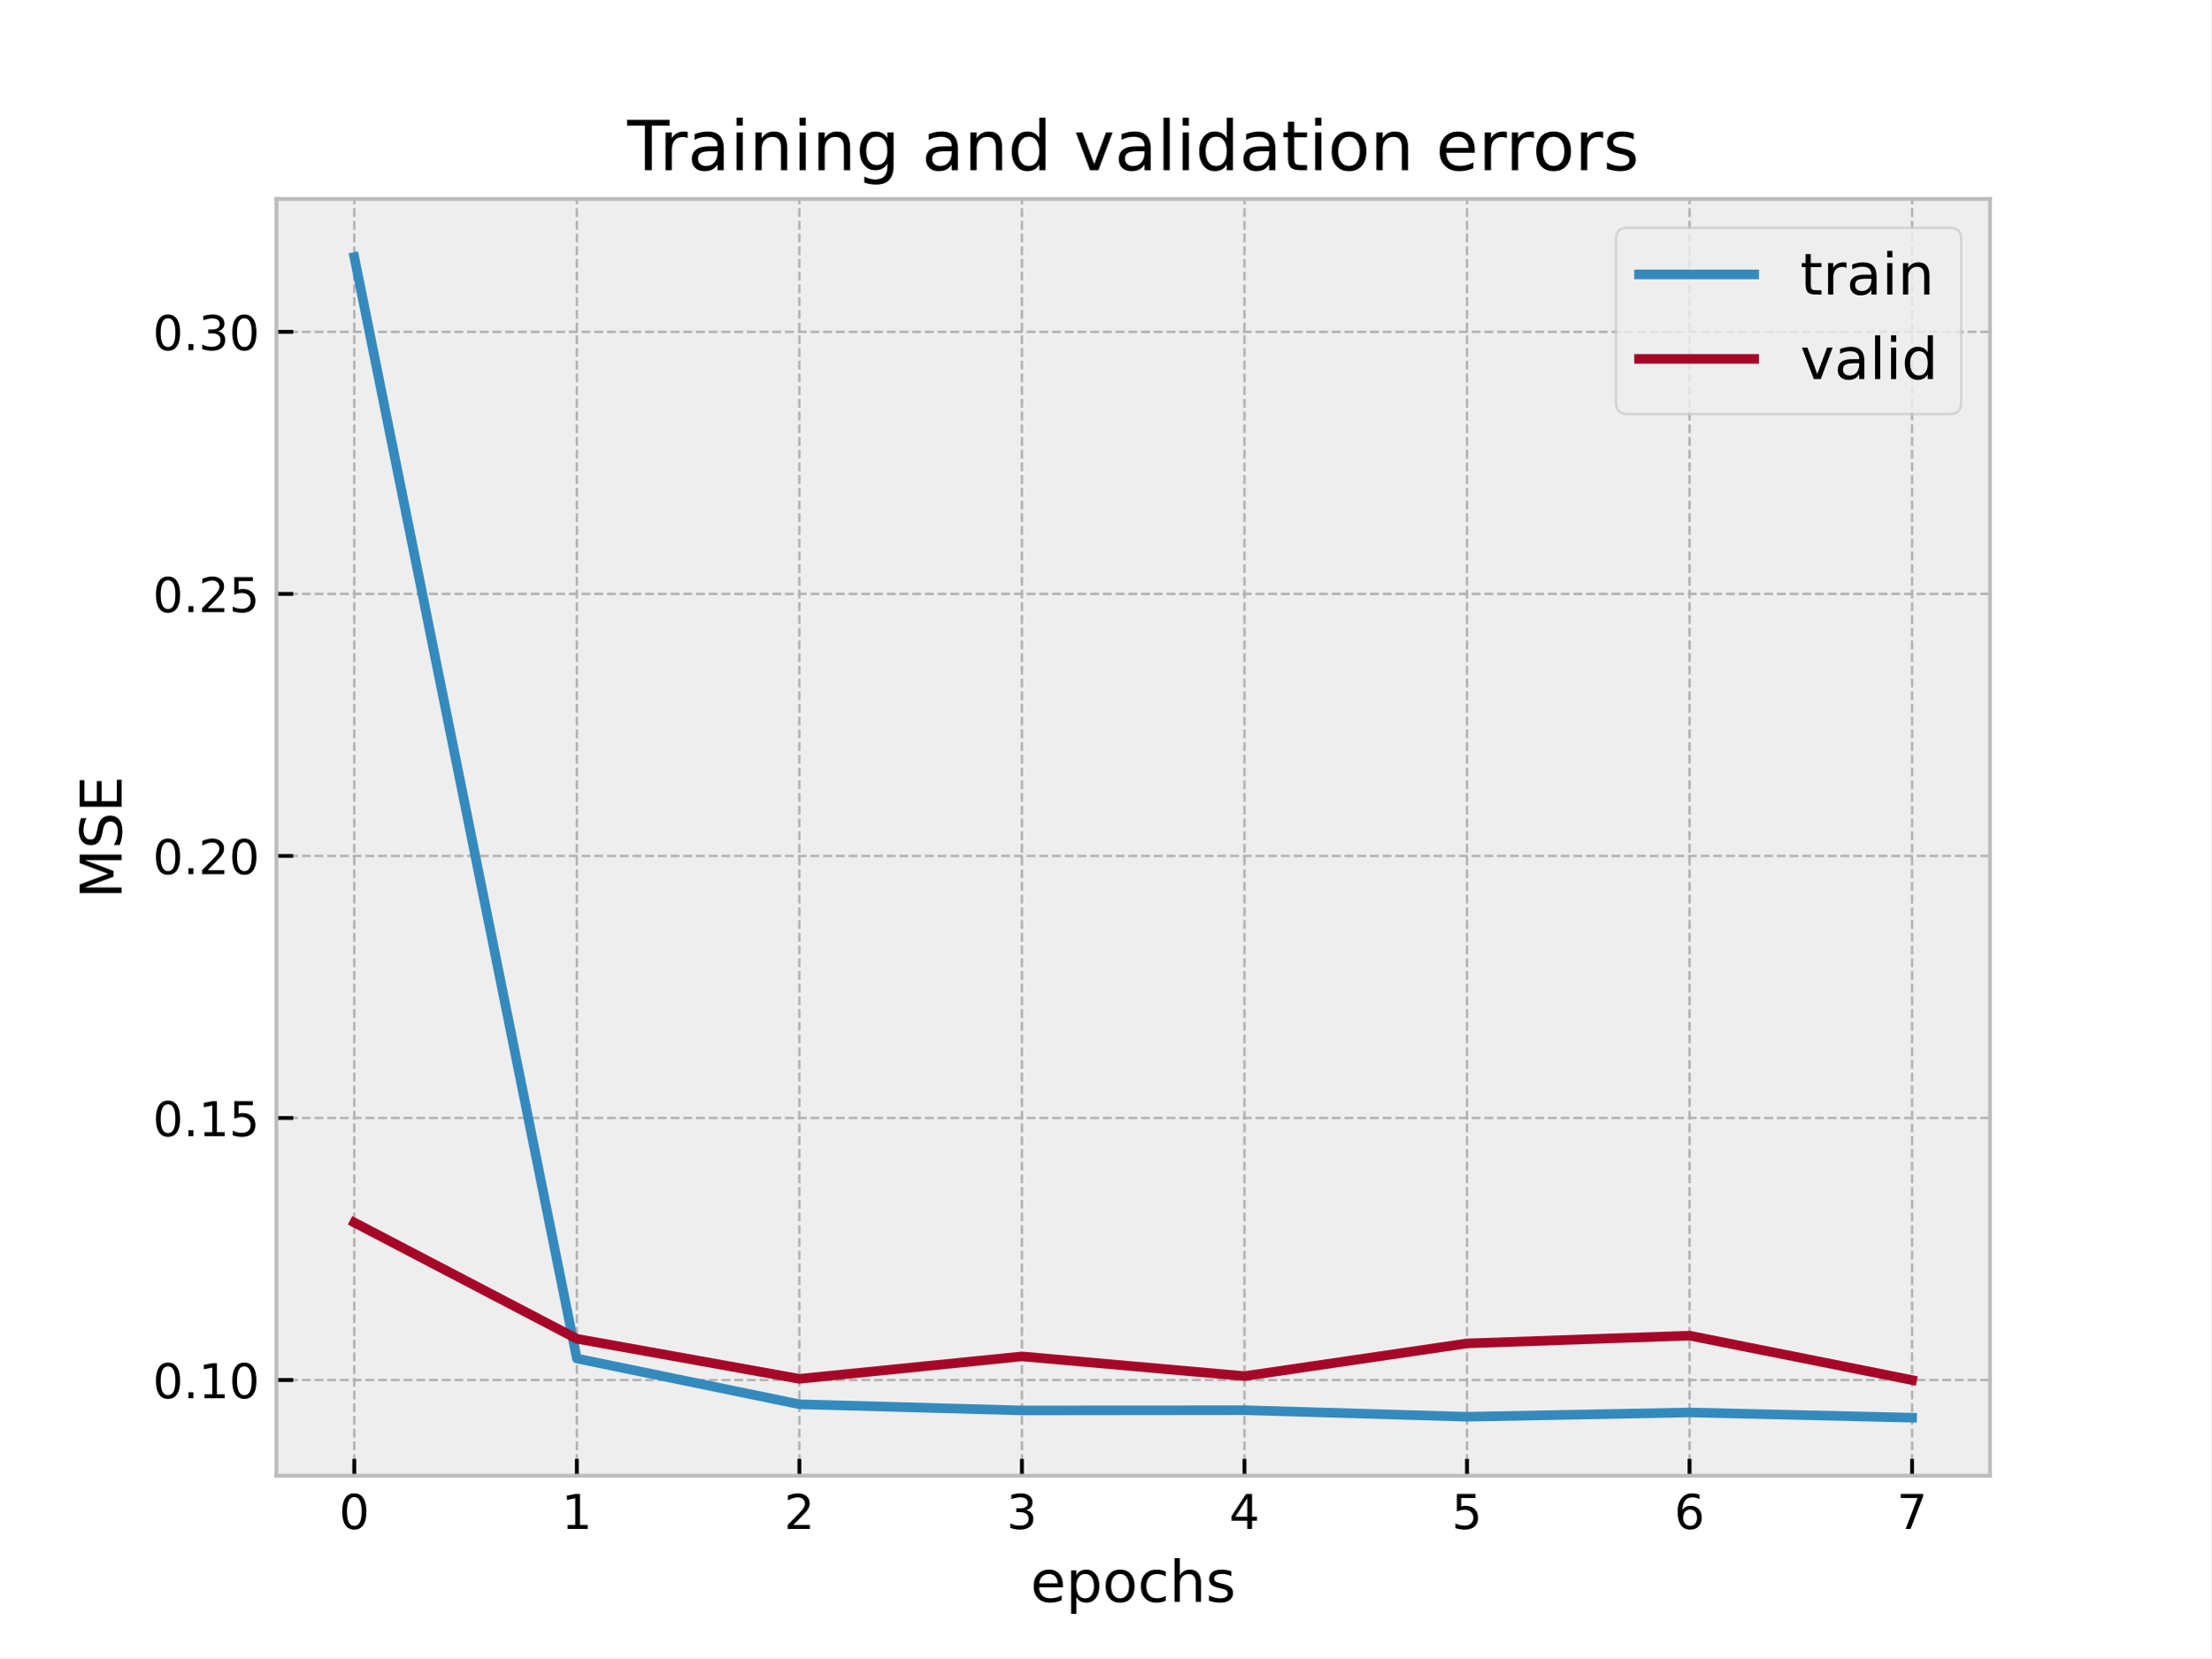
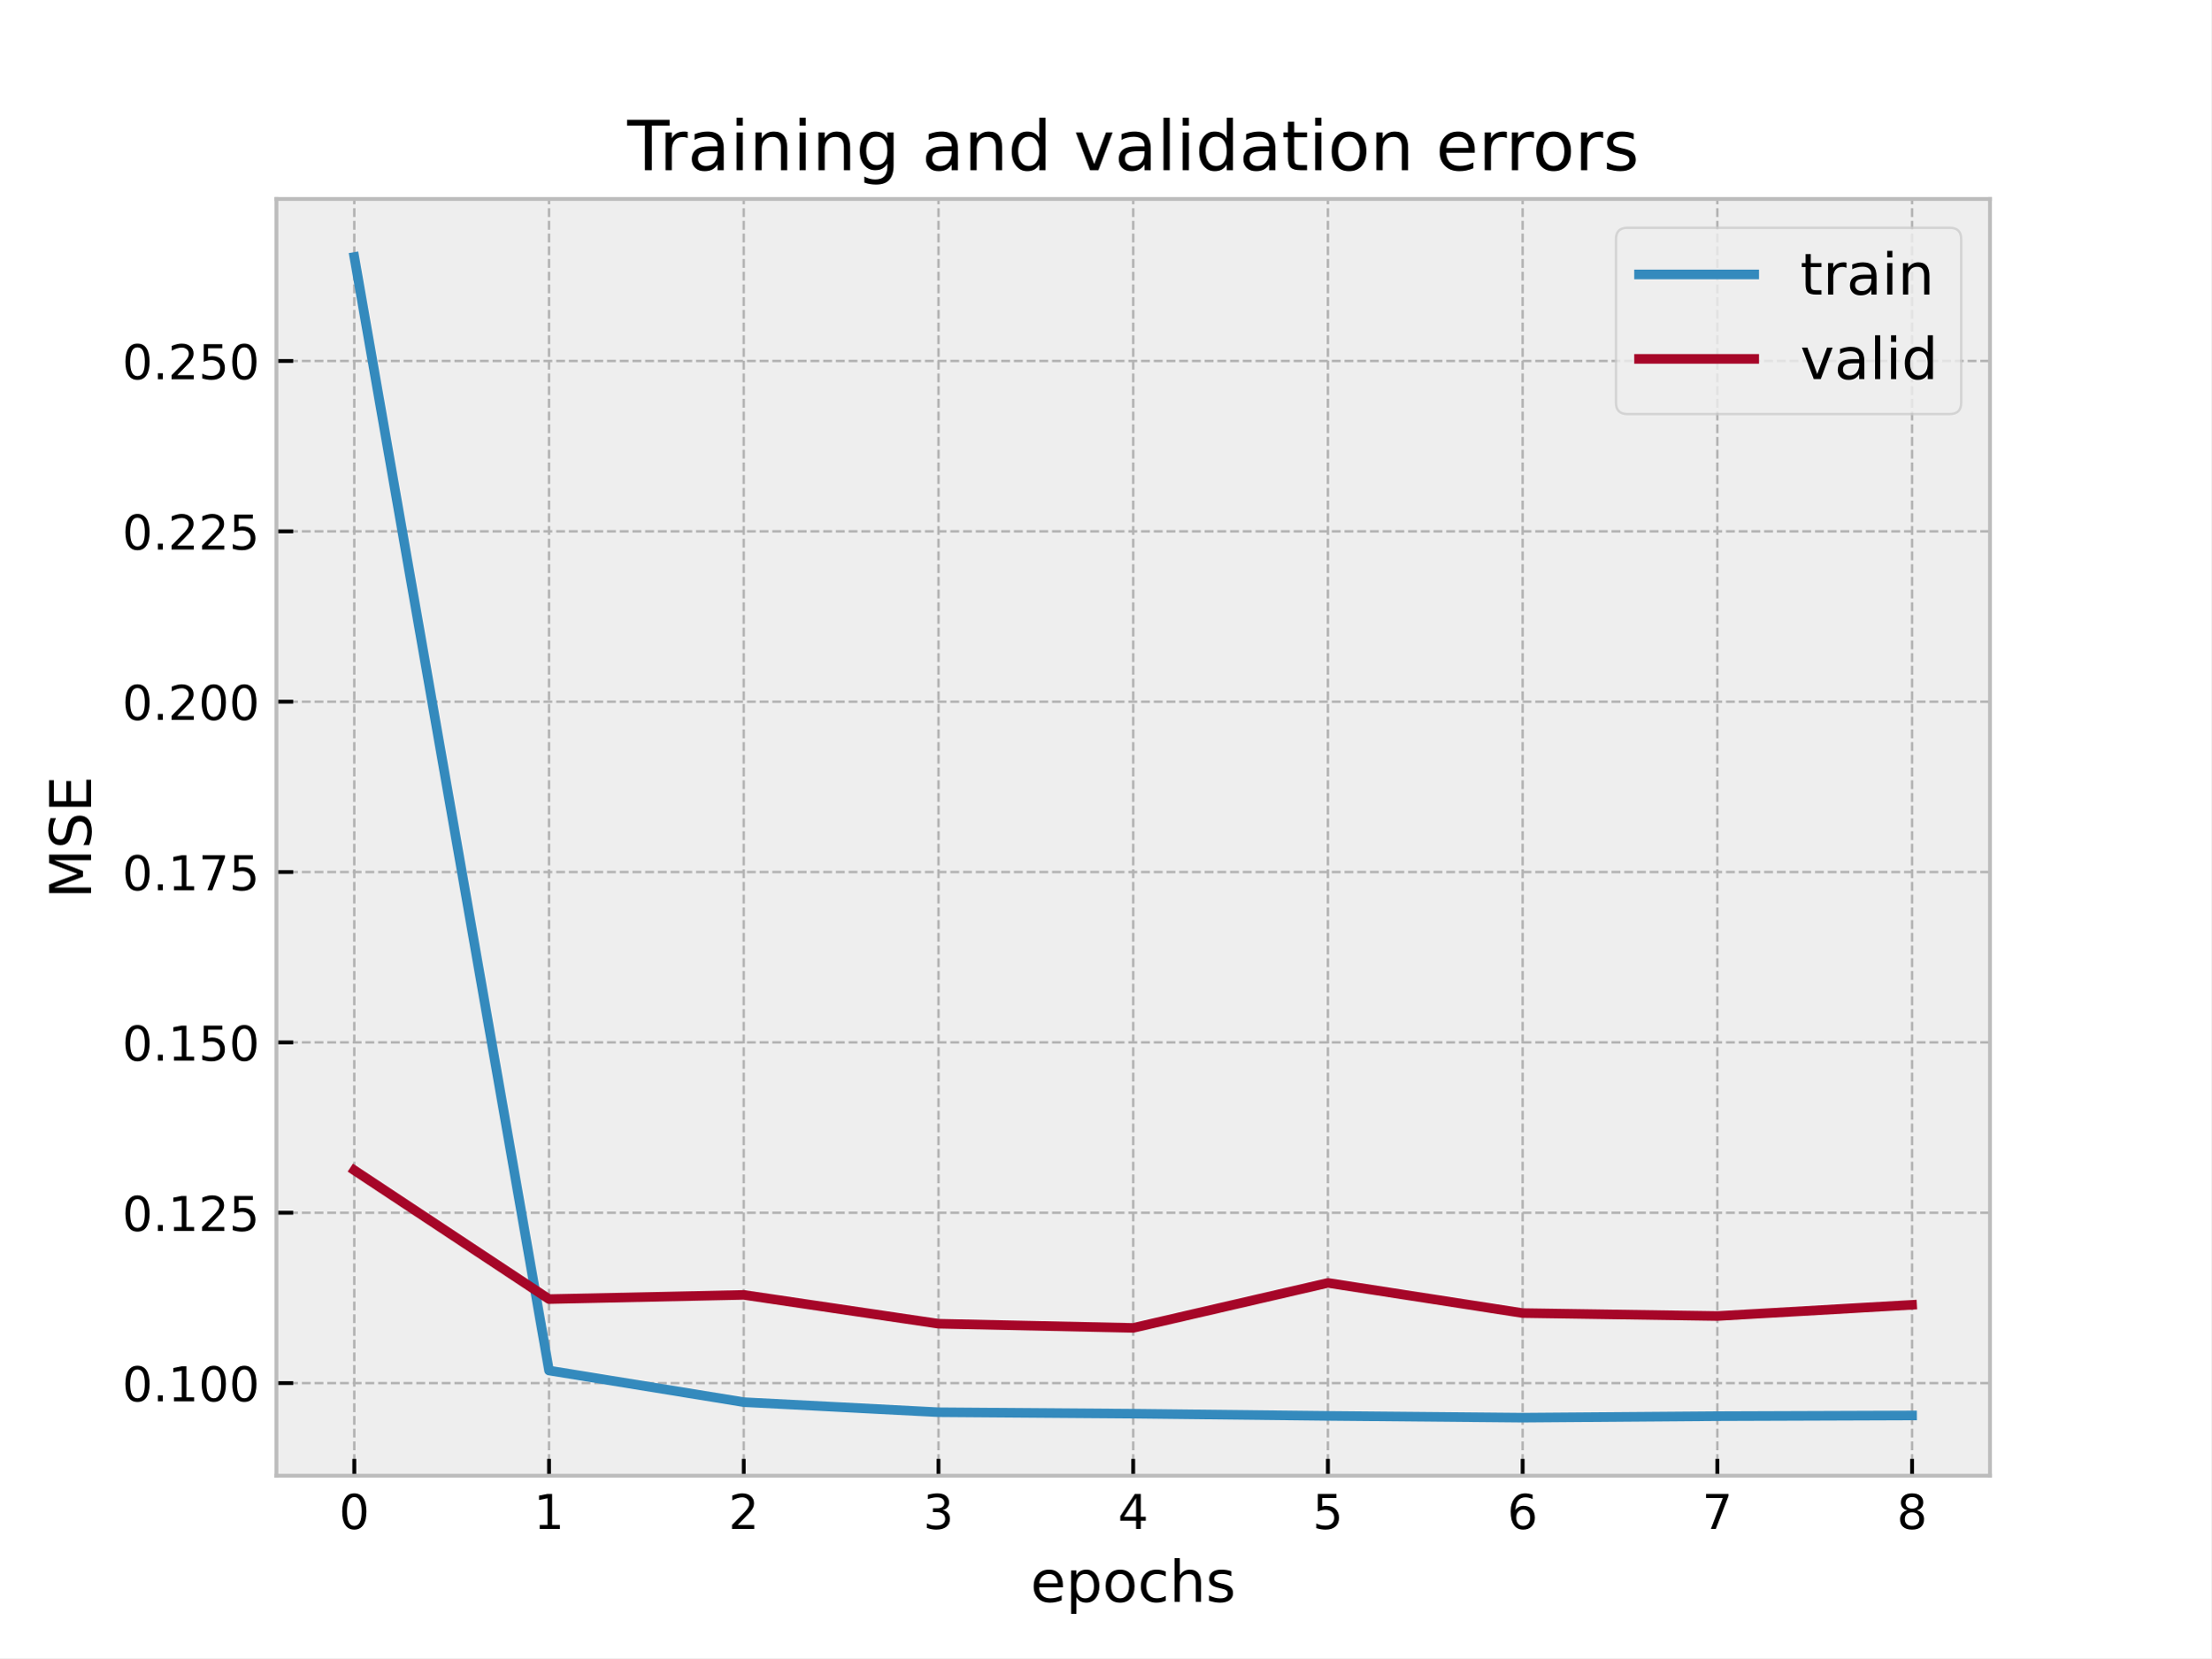
<svg xmlns="http://www.w3.org/2000/svg" xmlns:xlink="http://www.w3.org/1999/xlink" width="460.8pt" height="345.6pt" viewBox="0 0 460.8 345.6" version="1.1">
  <defs>
    <style type="text/css">*{stroke-linejoin: round; stroke-linecap: butt}</style>
  </defs>
  <g id="figure_1">
    <g id="patch_1">
      <path d="M 0 345.6  L 460.8 345.6  L 460.8 0  L 0 0  z " style="fill: #ffffff" />
    </g>
    <g id="axes_1">
      <g id="patch_2">
        <path d="M 57.6 307.584  L 414.72 307.584  L 414.72 41.472  L 57.6 41.472  z " style="fill: #eeeeee" />
      </g>
      <g id="matplotlib.axis_1">
        <g id="xtick_1">
          <g id="line2d_1">
-             <path d="M 73.833 307.584  L 73.833 41.472  " clip-path="url(#pd9b1bde55a)" style="fill: none; stroke-dasharray: 1.85,0.8; stroke-dashoffset: 0; stroke: #b2b2b2; stroke-width: 0.5" />
+             <path d="M 73.833 307.584  L 73.833 41.472  " clip-path="url(#p3709d6b472)" style="fill: none; stroke-dasharray: 1.85,0.8; stroke-dashoffset: 0; stroke: #b2b2b2; stroke-width: 0.5" />
          </g>
          <g id="line2d_2">
            <defs>
-               <path id="m5e37b1b0ee" d="M 0 0  L 0 -3.5  " style="stroke: #000000; stroke-width: 0.8" />
+               <path id="m44eca63181" d="M 0 0  L 0 -3.5  " style="stroke: #000000; stroke-width: 0.8" />
            </defs>
            <g>
-               <use xlink:href="#m5e37b1b0ee" x="73.833" y="307.584" style="stroke: #000000; stroke-width: 0.8" />
+               <use xlink:href="#m44eca63181" x="73.833" y="307.584" style="stroke: #000000; stroke-width: 0.8" />
            </g>
          </g>
          <g id="text_1">
            <g transform="translate(70.65148 318.6824) scale(0.1 -0.1)">
              <defs>
                <path id="DejaVuSans-30" d="M 2034 4250  Q 1547 4250 1301 3770  Q 1056 3291 1056 2328  Q 1056 1369 1301 889  Q 1547 409 2034 409  Q 2525 409 2770 889  Q 3016 1369 3016 2328  Q 3016 3291 2770 3770  Q 2525 4250 2034 4250  z M 2034 4750  Q 2819 4750 3233 4129  Q 3647 3509 3647 2328  Q 3647 1150 3233 529  Q 2819 -91 2034 -91  Q 1250 -91 836 529  Q 422 1150 422 2328  Q 422 3509 836 4129  Q 1250 4750 2034 4750  z " transform="scale(0.015625)" />
              </defs>
              <use xlink:href="#DejaVuSans-30" />
            </g>
          </g>
        </g>
        <g id="xtick_2">
          <g id="line2d_3">
-             <path d="M 120.212 307.584  L 120.212 41.472  " clip-path="url(#pd9b1bde55a)" style="fill: none; stroke-dasharray: 1.85,0.8; stroke-dashoffset: 0; stroke: #b2b2b2; stroke-width: 0.5" />
+             <path d="M 114.415 307.584  L 114.415 41.472  " clip-path="url(#p3709d6b472)" style="fill: none; stroke-dasharray: 1.85,0.8; stroke-dashoffset: 0; stroke: #b2b2b2; stroke-width: 0.5" />
          </g>
          <g id="line2d_4">
            <g>
-               <use xlink:href="#m5e37b1b0ee" x="120.212" y="307.584" style="stroke: #000000; stroke-width: 0.8" />
+               <use xlink:href="#m44eca63181" x="114.415" y="307.584" style="stroke: #000000; stroke-width: 0.8" />
            </g>
          </g>
          <g id="text_2">
-             <g transform="translate(117.0307 318.6824) scale(0.1 -0.1)">
+             <g transform="translate(111.2333 318.6824) scale(0.1 -0.1)">
              <defs>
                <path id="DejaVuSans-31" d="M 794 531  L 1825 531  L 1825 4091  L 703 3866  L 703 4441  L 1819 4666  L 2450 4666  L 2450 531  L 3481 531  L 3481 0  L 794 0  L 794 531  z " transform="scale(0.015625)" />
              </defs>
              <use xlink:href="#DejaVuSans-31" />
            </g>
          </g>
        </g>
        <g id="xtick_3">
          <g id="line2d_5">
-             <path d="M 166.591 307.584  L 166.591 41.472  " clip-path="url(#pd9b1bde55a)" style="fill: none; stroke-dasharray: 1.85,0.8; stroke-dashoffset: 0; stroke: #b2b2b2; stroke-width: 0.5" />
+             <path d="M 154.996 307.584  L 154.996 41.472  " clip-path="url(#p3709d6b472)" style="fill: none; stroke-dasharray: 1.85,0.8; stroke-dashoffset: 0; stroke: #b2b2b2; stroke-width: 0.5" />
          </g>
          <g id="line2d_6">
            <g>
-               <use xlink:href="#m5e37b1b0ee" x="166.591" y="307.584" style="stroke: #000000; stroke-width: 0.8" />
+               <use xlink:href="#m44eca63181" x="154.996" y="307.584" style="stroke: #000000; stroke-width: 0.8" />
            </g>
          </g>
          <g id="text_3">
-             <g transform="translate(163.4099 318.6824) scale(0.1 -0.1)">
+             <g transform="translate(151.8151 318.6824) scale(0.1 -0.1)">
              <defs>
                <path id="DejaVuSans-32" d="M 1228 531  L 3431 531  L 3431 0  L 469 0  L 469 531  Q 828 903 1448 1529  Q 2069 2156 2228 2338  Q 2531 2678 2651 2914  Q 2772 3150 2772 3378  Q 2772 3750 2511 3984  Q 2250 4219 1831 4219  Q 1534 4219 1204 4116  Q 875 4013 500 3803  L 500 4441  Q 881 4594 1212 4672  Q 1544 4750 1819 4750  Q 2544 4750 2975 4387  Q 3406 4025 3406 3419  Q 3406 3131 3298 2873  Q 3191 2616 2906 2266  Q 2828 2175 2409 1742  Q 1991 1309 1228 531  z " transform="scale(0.015625)" />
              </defs>
              <use xlink:href="#DejaVuSans-32" />
            </g>
          </g>
        </g>
        <g id="xtick_4">
          <g id="line2d_7">
-             <path d="M 212.97 307.584  L 212.97 41.472  " clip-path="url(#pd9b1bde55a)" style="fill: none; stroke-dasharray: 1.85,0.8; stroke-dashoffset: 0; stroke: #b2b2b2; stroke-width: 0.5" />
+             <path d="M 195.578 307.584  L 195.578 41.472  " clip-path="url(#p3709d6b472)" style="fill: none; stroke-dasharray: 1.85,0.8; stroke-dashoffset: 0; stroke: #b2b2b2; stroke-width: 0.5" />
          </g>
          <g id="line2d_8">
            <g>
-               <use xlink:href="#m5e37b1b0ee" x="212.97" y="307.584" style="stroke: #000000; stroke-width: 0.8" />
+               <use xlink:href="#m44eca63181" x="195.578" y="307.584" style="stroke: #000000; stroke-width: 0.8" />
            </g>
          </g>
          <g id="text_4">
-             <g transform="translate(209.7891 318.6824) scale(0.1 -0.1)">
+             <g transform="translate(192.3969 318.6824) scale(0.1 -0.1)">
              <defs>
                <path id="DejaVuSans-33" d="M 2597 2516  Q 3050 2419 3304 2112  Q 3559 1806 3559 1356  Q 3559 666 3084 287  Q 2609 -91 1734 -91  Q 1441 -91 1130 -33  Q 819 25 488 141  L 488 750  Q 750 597 1062 519  Q 1375 441 1716 441  Q 2309 441 2620 675  Q 2931 909 2931 1356  Q 2931 1769 2642 2001  Q 2353 2234 1838 2234  L 1294 2234  L 1294 2753  L 1863 2753  Q 2328 2753 2575 2939  Q 2822 3125 2822 3475  Q 2822 3834 2567 4026  Q 2313 4219 1838 4219  Q 1578 4219 1281 4162  Q 984 4106 628 3988  L 628 4550  Q 988 4650 1302 4700  Q 1616 4750 1894 4750  Q 2613 4750 3031 4423  Q 3450 4097 3450 3541  Q 3450 3153 3228 2886  Q 3006 2619 2597 2516  z " transform="scale(0.015625)" />
              </defs>
              <use xlink:href="#DejaVuSans-33" />
            </g>
          </g>
        </g>
        <g id="xtick_5">
          <g id="line2d_9">
-             <path d="M 259.35 307.584  L 259.35 41.472  " clip-path="url(#pd9b1bde55a)" style="fill: none; stroke-dasharray: 1.85,0.8; stroke-dashoffset: 0; stroke: #b2b2b2; stroke-width: 0.5" />
+             <path d="M 236.16 307.584  L 236.16 41.472  " clip-path="url(#p3709d6b472)" style="fill: none; stroke-dasharray: 1.85,0.8; stroke-dashoffset: 0; stroke: #b2b2b2; stroke-width: 0.5" />
          </g>
          <g id="line2d_10">
            <g>
-               <use xlink:href="#m5e37b1b0ee" x="259.35" y="307.584" style="stroke: #000000; stroke-width: 0.8" />
+               <use xlink:href="#m44eca63181" x="236.16" y="307.584" style="stroke: #000000; stroke-width: 0.8" />
            </g>
          </g>
          <g id="text_5">
-             <g transform="translate(256.1684 318.6824) scale(0.1 -0.1)">
+             <g transform="translate(232.9787 318.6824) scale(0.1 -0.1)">
              <defs>
                <path id="DejaVuSans-34" d="M 2419 4116  L 825 1625  L 2419 1625  L 2419 4116  z M 2253 4666  L 3047 4666  L 3047 1625  L 3713 1625  L 3713 1100  L 3047 1100  L 3047 0  L 2419 0  L 2419 1100  L 313 1100  L 313 1709  L 2253 4666  z " transform="scale(0.015625)" />
              </defs>
              <use xlink:href="#DejaVuSans-34" />
            </g>
          </g>
        </g>
        <g id="xtick_6">
          <g id="line2d_11">
-             <path d="M 305.729 307.584  L 305.729 41.472  " clip-path="url(#pd9b1bde55a)" style="fill: none; stroke-dasharray: 1.85,0.8; stroke-dashoffset: 0; stroke: #b2b2b2; stroke-width: 0.5" />
+             <path d="M 276.742 307.584  L 276.742 41.472  " clip-path="url(#p3709d6b472)" style="fill: none; stroke-dasharray: 1.85,0.8; stroke-dashoffset: 0; stroke: #b2b2b2; stroke-width: 0.5" />
          </g>
          <g id="line2d_12">
            <g>
-               <use xlink:href="#m5e37b1b0ee" x="305.729" y="307.584" style="stroke: #000000; stroke-width: 0.8" />
+               <use xlink:href="#m44eca63181" x="276.742" y="307.584" style="stroke: #000000; stroke-width: 0.8" />
            </g>
          </g>
          <g id="text_6">
-             <g transform="translate(302.5476 318.6824) scale(0.1 -0.1)">
+             <g transform="translate(273.5606 318.6824) scale(0.1 -0.1)">
              <defs>
                <path id="DejaVuSans-35" d="M 691 4666  L 3169 4666  L 3169 4134  L 1269 4134  L 1269 2991  Q 1406 3038 1543 3061  Q 1681 3084 1819 3084  Q 2600 3084 3056 2656  Q 3513 2228 3513 1497  Q 3513 744 3044 326  Q 2575 -91 1722 -91  Q 1428 -91 1123 -41  Q 819 9 494 109  L 494 744  Q 775 591 1075 516  Q 1375 441 1709 441  Q 2250 441 2565 725  Q 2881 1009 2881 1497  Q 2881 1984 2565 2268  Q 2250 2553 1709 2553  Q 1456 2553 1204 2497  Q 953 2441 691 2322  L 691 4666  z " transform="scale(0.015625)" />
              </defs>
              <use xlink:href="#DejaVuSans-35" />
            </g>
          </g>
        </g>
        <g id="xtick_7">
          <g id="line2d_13">
-             <path d="M 352.108 307.584  L 352.108 41.472  " clip-path="url(#pd9b1bde55a)" style="fill: none; stroke-dasharray: 1.85,0.8; stroke-dashoffset: 0; stroke: #b2b2b2; stroke-width: 0.5" />
+             <path d="M 317.324 307.584  L 317.324 41.472  " clip-path="url(#p3709d6b472)" style="fill: none; stroke-dasharray: 1.85,0.8; stroke-dashoffset: 0; stroke: #b2b2b2; stroke-width: 0.5" />
          </g>
          <g id="line2d_14">
            <g>
-               <use xlink:href="#m5e37b1b0ee" x="352.108" y="307.584" style="stroke: #000000; stroke-width: 0.8" />
+               <use xlink:href="#m44eca63181" x="317.324" y="307.584" style="stroke: #000000; stroke-width: 0.8" />
            </g>
          </g>
          <g id="text_7">
-             <g transform="translate(348.9268 318.6824) scale(0.1 -0.1)">
+             <g transform="translate(314.1424 318.6824) scale(0.1 -0.1)">
              <defs>
                <path id="DejaVuSans-36" d="M 2113 2584  Q 1688 2584 1439 2293  Q 1191 2003 1191 1497  Q 1191 994 1439 701  Q 1688 409 2113 409  Q 2538 409 2786 701  Q 3034 994 3034 1497  Q 3034 2003 2786 2293  Q 2538 2584 2113 2584  z M 3366 4563  L 3366 3988  Q 3128 4100 2886 4159  Q 2644 4219 2406 4219  Q 1781 4219 1451 3797  Q 1122 3375 1075 2522  Q 1259 2794 1537 2939  Q 1816 3084 2150 3084  Q 2853 3084 3261 2657  Q 3669 2231 3669 1497  Q 3669 778 3244 343  Q 2819 -91 2113 -91  Q 1303 -91 875 529  Q 447 1150 447 2328  Q 447 3434 972 4092  Q 1497 4750 2381 4750  Q 2619 4750 2861 4703  Q 3103 4656 3366 4563  z " transform="scale(0.015625)" />
              </defs>
              <use xlink:href="#DejaVuSans-36" />
            </g>
          </g>
        </g>
        <g id="xtick_8">
          <g id="line2d_15">
-             <path d="M 398.487 307.584  L 398.487 41.472  " clip-path="url(#pd9b1bde55a)" style="fill: none; stroke-dasharray: 1.85,0.8; stroke-dashoffset: 0; stroke: #b2b2b2; stroke-width: 0.5" />
+             <path d="M 357.905 307.584  L 357.905 41.472  " clip-path="url(#p3709d6b472)" style="fill: none; stroke-dasharray: 1.85,0.8; stroke-dashoffset: 0; stroke: #b2b2b2; stroke-width: 0.5" />
          </g>
          <g id="line2d_16">
            <g>
-               <use xlink:href="#m5e37b1b0ee" x="398.487" y="307.584" style="stroke: #000000; stroke-width: 0.8" />
+               <use xlink:href="#m44eca63181" x="357.905" y="307.584" style="stroke: #000000; stroke-width: 0.8" />
            </g>
          </g>
          <g id="text_8">
+             <g transform="translate(354.7242 318.6824) scale(0.1 -0.1)">
+               <defs>
+                 <path id="DejaVuSans-37" d="M 525 4666  L 3525 4666  L 3525 4397  L 1831 0  L 1172 0  L 2766 4134  L 525 4134  L 525 4666  z " transform="scale(0.015625)" />
+               </defs>
+               <use xlink:href="#DejaVuSans-37" />
+             </g>
+           </g>
+         </g>
+         <g id="xtick_9">
+           <g id="line2d_17">
+             <path d="M 398.487 307.584  L 398.487 41.472  " clip-path="url(#p3709d6b472)" style="fill: none; stroke-dasharray: 1.85,0.8; stroke-dashoffset: 0; stroke: #b2b2b2; stroke-width: 0.5" />
+           </g>
+           <g id="line2d_18">
+             <g>
+               <use xlink:href="#m44eca63181" x="398.487" y="307.584" style="stroke: #000000; stroke-width: 0.8" />
+             </g>
+           </g>
+           <g id="text_9">
            <g transform="translate(395.306 318.6824) scale(0.1 -0.1)">
              <defs>
-                 <path id="DejaVuSans-37" d="M 525 4666  L 3525 4666  L 3525 4397  L 1831 0  L 1172 0  L 2766 4134  L 525 4134  L 525 4666  z " transform="scale(0.015625)" />
-               </defs>
-               <use xlink:href="#DejaVuSans-37" />
-             </g>
-           </g>
-         </g>
-         <g id="text_9">
+                 <path id="DejaVuSans-38" d="M 2034 2216  Q 1584 2216 1326 1975  Q 1069 1734 1069 1313  Q 1069 891 1326 650  Q 1584 409 2034 409  Q 2484 409 2743 651  Q 3003 894 3003 1313  Q 3003 1734 2745 1975  Q 2488 2216 2034 2216  z M 1403 2484  Q 997 2584 770 2862  Q 544 3141 544 3541  Q 544 4100 942 4425  Q 1341 4750 2034 4750  Q 2731 4750 3128 4425  Q 3525 4100 3525 3541  Q 3525 3141 3298 2862  Q 3072 2584 2669 2484  Q 3125 2378 3379 2068  Q 3634 1759 3634 1313  Q 3634 634 3220 271  Q 2806 -91 2034 -91  Q 1263 -91 848 271  Q 434 634 434 1313  Q 434 1759 690 2068  Q 947 2378 1403 2484  z M 1172 3481  Q 1172 3119 1398 2916  Q 1625 2713 2034 2713  Q 2441 2713 2670 2916  Q 2900 3119 2900 3481  Q 2900 3844 2670 4047  Q 2441 4250 2034 4250  Q 1625 4250 1398 4047  Q 1172 3844 1172 3481  z " transform="scale(0.015625)" />
+               </defs>
+               <use xlink:href="#DejaVuSans-38" />
+             </g>
+           </g>
+         </g>
+         <g id="text_10">
          <g transform="translate(214.7606 333.8802) scale(0.12 -0.12)">
            <defs>
              <path id="DejaVuSans-65" d="M 3597 1894  L 3597 1613  L 953 1613  Q 991 1019 1311 708  Q 1631 397 2203 397  Q 2534 397 2845 478  Q 3156 559 3463 722  L 3463 178  Q 3153 47 2828 -22  Q 2503 -91 2169 -91  Q 1331 -91 842 396  Q 353 884 353 1716  Q 353 2575 817 3079  Q 1281 3584 2069 3584  Q 2775 3584 3186 3129  Q 3597 2675 3597 1894  z M 3022 2063  Q 3016 2534 2758 2815  Q 2500 3097 2075 3097  Q 1594 3097 1305 2825  Q 1016 2553 972 2059  L 3022 2063  z " transform="scale(0.015625)" />
              <path id="DejaVuSans-70" d="M 1159 525  L 1159 -1331  L 581 -1331  L 581 3500  L 1159 3500  L 1159 2969  Q 1341 3281 1617 3432  Q 1894 3584 2278 3584  Q 2916 3584 3314 3078  Q 3713 2572 3713 1747  Q 3713 922 3314 415  Q 2916 -91 2278 -91  Q 1894 -91 1617 61  Q 1341 213 1159 525  z M 3116 1747  Q 3116 2381 2855 2742  Q 2594 3103 2138 3103  Q 1681 3103 1420 2742  Q 1159 2381 1159 1747  Q 1159 1113 1420 752  Q 1681 391 2138 391  Q 2594 391 2855 752  Q 3116 1113 3116 1747  z " transform="scale(0.015625)" />
              <path id="DejaVuSans-6f" d="M 1959 3097  Q 1497 3097 1228 2736  Q 959 2375 959 1747  Q 959 1119 1226 758  Q 1494 397 1959 397  Q 2419 397 2687 759  Q 2956 1122 2956 1747  Q 2956 2369 2687 2733  Q 2419 3097 1959 3097  z M 1959 3584  Q 2709 3584 3137 3096  Q 3566 2609 3566 1747  Q 3566 888 3137 398  Q 2709 -91 1959 -91  Q 1206 -91 779 398  Q 353 888 353 1747  Q 353 2609 779 3096  Q 1206 3584 1959 3584  z " transform="scale(0.015625)" />
              <path id="DejaVuSans-63" d="M 3122 3366  L 3122 2828  Q 2878 2963 2633 3030  Q 2388 3097 2138 3097  Q 1578 3097 1268 2742  Q 959 2388 959 1747  Q 959 1106 1268 751  Q 1578 397 2138 397  Q 2388 397 2633 464  Q 2878 531 3122 666  L 3122 134  Q 2881 22 2623 -34  Q 2366 -91 2075 -91  Q 1284 -91 818 406  Q 353 903 353 1747  Q 353 2603 823 3093  Q 1294 3584 2113 3584  Q 2378 3584 2631 3529  Q 2884 3475 3122 3366  z " transform="scale(0.015625)" />
              <path id="DejaVuSans-68" d="M 3513 2113  L 3513 0  L 2938 0  L 2938 2094  Q 2938 2591 2744 2837  Q 2550 3084 2163 3084  Q 1697 3084 1428 2787  Q 1159 2491 1159 1978  L 1159 0  L 581 0  L 581 4863  L 1159 4863  L 1159 2956  Q 1366 3272 1645 3428  Q 1925 3584 2291 3584  Q 2894 3584 3203 3211  Q 3513 2838 3513 2113  z " transform="scale(0.015625)" />
              <path id="DejaVuSans-73" d="M 2834 3397  L 2834 2853  Q 2591 2978 2328 3040  Q 2066 3103 1784 3103  Q 1356 3103 1142 2972  Q 928 2841 928 2578  Q 928 2378 1081 2264  Q 1234 2150 1697 2047  L 1894 2003  Q 2506 1872 2764 1633  Q 3022 1394 3022 966  Q 3022 478 2636 193  Q 2250 -91 1575 -91  Q 1294 -91 989 -36  Q 684 19 347 128  L 347 722  Q 666 556 975 473  Q 1284 391 1588 391  Q 1994 391 2212 530  Q 2431 669 2431 922  Q 2431 1156 2273 1281  Q 2116 1406 1581 1522  L 1381 1569  Q 847 1681 609 1914  Q 372 2147 372 2553  Q 372 3047 722 3315  Q 1072 3584 1716 3584  Q 2034 3584 2315 3537  Q 2597 3491 2834 3397  z " transform="scale(0.015625)" />
            </defs>
            <use xlink:href="#DejaVuSans-65" />
            <use xlink:href="#DejaVuSans-70" x="61.523" />
            <use xlink:href="#DejaVuSans-6f" x="125" />
            <use xlink:href="#DejaVuSans-63" x="186.182" />
            <use xlink:href="#DejaVuSans-68" x="241.162" />
            <use xlink:href="#DejaVuSans-73" x="304.541" />
          </g>
        </g>
      </g>
      <g id="matplotlib.axis_2">
        <g id="ytick_1">
-           <g id="line2d_17">
-             <path d="M 57.6 287.638  L 414.72 287.638  " clip-path="url(#pd9b1bde55a)" style="fill: none; stroke-dasharray: 1.85,0.8; stroke-dashoffset: 0; stroke: #b2b2b2; stroke-width: 0.5" />
-           </g>
-           <g id="line2d_18">
+           <g id="line2d_19">
+             <path d="M 57.6 288.284  L 414.72 288.284  " clip-path="url(#p3709d6b472)" style="fill: none; stroke-dasharray: 1.85,0.8; stroke-dashoffset: 0; stroke: #b2b2b2; stroke-width: 0.5" />
+           </g>
+           <g id="line2d_20">
            <defs>
-               <path id="mc2a6e18ea5" d="M 0 0  L 3.5 0  " style="stroke: #000000; stroke-width: 0.8" />
+               <path id="m474554ac8a" d="M 0 0  L 3.5 0  " style="stroke: #000000; stroke-width: 0.8" />
            </defs>
            <g>
-               <use xlink:href="#mc2a6e18ea5" x="57.6" y="287.638" style="stroke: #000000; stroke-width: 0.8" />
-             </g>
-           </g>
-           <g id="text_10">
-             <g transform="translate(31.83438 291.4373) scale(0.1 -0.1)">
+               <use xlink:href="#m474554ac8a" x="57.6" y="288.284" style="stroke: #000000; stroke-width: 0.8" />
+             </g>
+           </g>
+           <g id="text_11">
+             <g transform="translate(25.47188 292.0831) scale(0.1 -0.1)">
              <defs>
                <path id="DejaVuSans-2e" d="M 684 794  L 1344 794  L 1344 0  L 684 0  L 684 794  z " transform="scale(0.015625)" />
              </defs>
              <use xlink:href="#DejaVuSans-30" />
              <use xlink:href="#DejaVuSans-2e" x="63.623" />
              <use xlink:href="#DejaVuSans-31" x="95.41" />
              <use xlink:href="#DejaVuSans-30" x="159.033" />
+               <use xlink:href="#DejaVuSans-30" x="222.656" />
            </g>
          </g>
        </g>
        <g id="ytick_2">
-           <g id="line2d_19">
-             <path d="M 57.6 233.019  L 414.72 233.019  " clip-path="url(#pd9b1bde55a)" style="fill: none; stroke-dasharray: 1.85,0.8; stroke-dashoffset: 0; stroke: #b2b2b2; stroke-width: 0.5" />
-           </g>
-           <g id="line2d_20">
-             <g>
-               <use xlink:href="#mc2a6e18ea5" x="57.6" y="233.019" style="stroke: #000000; stroke-width: 0.8" />
-             </g>
-           </g>
-           <g id="text_11">
-             <g transform="translate(31.83438 236.8187) scale(0.1 -0.1)">
+           <g id="line2d_21">
+             <path d="M 57.6 252.775  L 414.72 252.775  " clip-path="url(#p3709d6b472)" style="fill: none; stroke-dasharray: 1.85,0.8; stroke-dashoffset: 0; stroke: #b2b2b2; stroke-width: 0.5" />
+           </g>
+           <g id="line2d_22">
+             <g>
+               <use xlink:href="#m474554ac8a" x="57.6" y="252.775" style="stroke: #000000; stroke-width: 0.8" />
+             </g>
+           </g>
+           <g id="text_12">
+             <g transform="translate(25.47188 256.5747) scale(0.1 -0.1)">
+               <use xlink:href="#DejaVuSans-30" />
+               <use xlink:href="#DejaVuSans-2e" x="63.623" />
+               <use xlink:href="#DejaVuSans-31" x="95.41" />
+               <use xlink:href="#DejaVuSans-32" x="159.033" />
+               <use xlink:href="#DejaVuSans-35" x="222.656" />
+             </g>
+           </g>
+         </g>
+         <g id="ytick_3">
+           <g id="line2d_23">
+             <path d="M 57.6 217.267  L 414.72 217.267  " clip-path="url(#p3709d6b472)" style="fill: none; stroke-dasharray: 1.85,0.8; stroke-dashoffset: 0; stroke: #b2b2b2; stroke-width: 0.5" />
+           </g>
+           <g id="line2d_24">
+             <g>
+               <use xlink:href="#m474554ac8a" x="57.6" y="217.267" style="stroke: #000000; stroke-width: 0.8" />
+             </g>
+           </g>
+           <g id="text_13">
+             <g transform="translate(25.47188 221.0663) scale(0.1 -0.1)">
              <use xlink:href="#DejaVuSans-30" />
              <use xlink:href="#DejaVuSans-2e" x="63.623" />
              <use xlink:href="#DejaVuSans-31" x="95.41" />
              <use xlink:href="#DejaVuSans-35" x="159.033" />
-             </g>
-           </g>
-         </g>
-         <g id="ytick_3">
-           <g id="line2d_21">
-             <path d="M 57.6 178.401  L 414.72 178.401  " clip-path="url(#pd9b1bde55a)" style="fill: none; stroke-dasharray: 1.85,0.8; stroke-dashoffset: 0; stroke: #b2b2b2; stroke-width: 0.5" />
-           </g>
-           <g id="line2d_22">
-             <g>
-               <use xlink:href="#mc2a6e18ea5" x="57.6" y="178.401" style="stroke: #000000; stroke-width: 0.8" />
-             </g>
-           </g>
-           <g id="text_12">
-             <g transform="translate(31.83438 182.2) scale(0.1 -0.1)">
+               <use xlink:href="#DejaVuSans-30" x="222.656" />
+             </g>
+           </g>
+         </g>
+         <g id="ytick_4">
+           <g id="line2d_25">
+             <path d="M 57.6 181.759  L 414.72 181.759  " clip-path="url(#p3709d6b472)" style="fill: none; stroke-dasharray: 1.85,0.8; stroke-dashoffset: 0; stroke: #b2b2b2; stroke-width: 0.5" />
+           </g>
+           <g id="line2d_26">
+             <g>
+               <use xlink:href="#m474554ac8a" x="57.6" y="181.759" style="stroke: #000000; stroke-width: 0.8" />
+             </g>
+           </g>
+           <g id="text_14">
+             <g transform="translate(25.47188 185.558) scale(0.1 -0.1)">
+               <use xlink:href="#DejaVuSans-30" />
+               <use xlink:href="#DejaVuSans-2e" x="63.623" />
+               <use xlink:href="#DejaVuSans-31" x="95.41" />
+               <use xlink:href="#DejaVuSans-37" x="159.033" />
+               <use xlink:href="#DejaVuSans-35" x="222.656" />
+             </g>
+           </g>
+         </g>
+         <g id="ytick_5">
+           <g id="line2d_27">
+             <path d="M 57.6 146.25  L 414.72 146.25  " clip-path="url(#p3709d6b472)" style="fill: none; stroke-dasharray: 1.85,0.8; stroke-dashoffset: 0; stroke: #b2b2b2; stroke-width: 0.5" />
+           </g>
+           <g id="line2d_28">
+             <g>
+               <use xlink:href="#m474554ac8a" x="57.6" y="146.25" style="stroke: #000000; stroke-width: 0.8" />
+             </g>
+           </g>
+           <g id="text_15">
+             <g transform="translate(25.47188 150.0496) scale(0.1 -0.1)">
              <use xlink:href="#DejaVuSans-30" />
              <use xlink:href="#DejaVuSans-2e" x="63.623" />
              <use xlink:href="#DejaVuSans-32" x="95.41" />
              <use xlink:href="#DejaVuSans-30" x="159.033" />
-             </g>
-           </g>
-         </g>
-         <g id="ytick_4">
-           <g id="line2d_23">
-             <path d="M 57.6 123.782  L 414.72 123.782  " clip-path="url(#pd9b1bde55a)" style="fill: none; stroke-dasharray: 1.85,0.8; stroke-dashoffset: 0; stroke: #b2b2b2; stroke-width: 0.5" />
-           </g>
-           <g id="line2d_24">
-             <g>
-               <use xlink:href="#mc2a6e18ea5" x="57.6" y="123.782" style="stroke: #000000; stroke-width: 0.8" />
-             </g>
-           </g>
-           <g id="text_13">
-             <g transform="translate(31.83438 127.5814) scale(0.1 -0.1)">
+               <use xlink:href="#DejaVuSans-30" x="222.656" />
+             </g>
+           </g>
+         </g>
+         <g id="ytick_6">
+           <g id="line2d_29">
+             <path d="M 57.6 110.742  L 414.72 110.742  " clip-path="url(#p3709d6b472)" style="fill: none; stroke-dasharray: 1.85,0.8; stroke-dashoffset: 0; stroke: #b2b2b2; stroke-width: 0.5" />
+           </g>
+           <g id="line2d_30">
+             <g>
+               <use xlink:href="#m474554ac8a" x="57.6" y="110.742" style="stroke: #000000; stroke-width: 0.8" />
+             </g>
+           </g>
+           <g id="text_16">
+             <g transform="translate(25.47188 114.5412) scale(0.1 -0.1)">
+               <use xlink:href="#DejaVuSans-30" />
+               <use xlink:href="#DejaVuSans-2e" x="63.623" />
+               <use xlink:href="#DejaVuSans-32" x="95.41" />
+               <use xlink:href="#DejaVuSans-32" x="159.033" />
+               <use xlink:href="#DejaVuSans-35" x="222.656" />
+             </g>
+           </g>
+         </g>
+         <g id="ytick_7">
+           <g id="line2d_31">
+             <path d="M 57.6 75.234  L 414.72 75.234  " clip-path="url(#p3709d6b472)" style="fill: none; stroke-dasharray: 1.85,0.8; stroke-dashoffset: 0; stroke: #b2b2b2; stroke-width: 0.5" />
+           </g>
+           <g id="line2d_32">
+             <g>
+               <use xlink:href="#m474554ac8a" x="57.6" y="75.234" style="stroke: #000000; stroke-width: 0.8" />
+             </g>
+           </g>
+           <g id="text_17">
+             <g transform="translate(25.47188 79.03287) scale(0.1 -0.1)">
              <use xlink:href="#DejaVuSans-30" />
              <use xlink:href="#DejaVuSans-2e" x="63.623" />
              <use xlink:href="#DejaVuSans-32" x="95.41" />
              <use xlink:href="#DejaVuSans-35" x="159.033" />
-             </g>
-           </g>
-         </g>
-         <g id="ytick_5">
-           <g id="line2d_25">
-             <path d="M 57.6 69.164  L 414.72 69.164  " clip-path="url(#pd9b1bde55a)" style="fill: none; stroke-dasharray: 1.85,0.8; stroke-dashoffset: 0; stroke: #b2b2b2; stroke-width: 0.5" />
-           </g>
-           <g id="line2d_26">
-             <g>
-               <use xlink:href="#mc2a6e18ea5" x="57.6" y="69.164" style="stroke: #000000; stroke-width: 0.8" />
-             </g>
-           </g>
-           <g id="text_14">
-             <g transform="translate(31.83438 72.9628) scale(0.1 -0.1)">
-               <use xlink:href="#DejaVuSans-30" />
-               <use xlink:href="#DejaVuSans-2e" x="63.623" />
-               <use xlink:href="#DejaVuSans-33" x="95.41" />
-               <use xlink:href="#DejaVuSans-30" x="159.033" />
-             </g>
-           </g>
-         </g>
-         <g id="text_15">
-           <g transform="translate(25.33875 187.3052) rotate(-90) scale(0.12 -0.12)">
+               <use xlink:href="#DejaVuSans-30" x="222.656" />
+             </g>
+           </g>
+         </g>
+         <g id="text_18">
+           <g transform="translate(18.97625 187.3052) rotate(-90) scale(0.12 -0.12)">
            <defs>
              <path id="DejaVuSans-4d" d="M 628 4666  L 1569 4666  L 2759 1491  L 3956 4666  L 4897 4666  L 4897 0  L 4281 0  L 4281 4097  L 3078 897  L 2444 897  L 1241 4097  L 1241 0  L 628 0  L 628 4666  z " transform="scale(0.015625)" />
              <path id="DejaVuSans-53" d="M 3425 4513  L 3425 3897  Q 3066 4069 2747 4153  Q 2428 4238 2131 4238  Q 1616 4238 1336 4038  Q 1056 3838 1056 3469  Q 1056 3159 1242 3001  Q 1428 2844 1947 2747  L 2328 2669  Q 3034 2534 3370 2195  Q 3706 1856 3706 1288  Q 3706 609 3251 259  Q 2797 -91 1919 -91  Q 1588 -91 1214 -16  Q 841 59 441 206  L 441 856  Q 825 641 1194 531  Q 1563 422 1919 422  Q 2459 422 2753 634  Q 3047 847 3047 1241  Q 3047 1584 2836 1778  Q 2625 1972 2144 2069  L 1759 2144  Q 1053 2284 737 2584  Q 422 2884 422 3419  Q 422 4038 858 4394  Q 1294 4750 2059 4750  Q 2388 4750 2728 4690  Q 3069 4631 3425 4513  z " transform="scale(0.015625)" />
              <path id="DejaVuSans-45" d="M 628 4666  L 3578 4666  L 3578 4134  L 1259 4134  L 1259 2753  L 3481 2753  L 3481 2222  L 1259 2222  L 1259 531  L 3634 531  L 3634 0  L 628 0  L 628 4666  z " transform="scale(0.015625)" />
            </defs>
            <use xlink:href="#DejaVuSans-4d" />
            <use xlink:href="#DejaVuSans-53" x="86.279" />
            <use xlink:href="#DejaVuSans-45" x="149.756" />
          </g>
        </g>
      </g>
-       <g id="line2d_27">
-         <path d="M 73.833 53.568  L 120.212 283.159  L 166.591 292.695  L 212.97 293.978  L 259.35 293.927  L 305.729 295.293  L 352.108 294.404  L 398.487 295.488  " clip-path="url(#pd9b1bde55a)" style="fill: none; stroke: #348abd; stroke-width: 2; stroke-linecap: square" />
-       </g>
-       <g id="line2d_28">
-         <path d="M 73.833 254.811  L 120.212 279.047  L 166.591 287.392  L 212.97 282.721  L 259.35 286.827  L 305.729 280.014  L 352.108 278.388  L 398.487 287.652  " clip-path="url(#pd9b1bde55a)" style="fill: none; stroke: #a60628; stroke-width: 2; stroke-linecap: square" />
+       <g id="line2d_33">
+         <path d="M 73.833 53.568  L 114.415 285.66  L 154.996 292.253  L 195.578 294.355  L 236.16 294.659  L 276.742 295.117  L 317.324 295.488  L 357.905 295.174  L 398.487 295.029  " clip-path="url(#p3709d6b472)" style="fill: none; stroke: #348abd; stroke-width: 2; stroke-linecap: square" />
+       </g>
+       <g id="line2d_34">
+         <path d="M 73.833 243.921  L 114.415 270.776  L 154.996 269.897  L 195.578 275.908  L 236.16 276.779  L 276.742 267.404  L 317.324 273.692  L 357.905 274.303  L 398.487 271.97  " clip-path="url(#p3709d6b472)" style="fill: none; stroke: #a60628; stroke-width: 2; stroke-linecap: square" />
      </g>
      <g id="patch_3">
        <path d="M 57.6 307.584  L 57.6 41.472  " style="fill: none; stroke: #bcbcbc; stroke-width: 0.8; stroke-linejoin: miter; stroke-linecap: square" />
      </g>
      <g id="patch_4">
        <path d="M 414.72 307.584  L 414.72 41.472  " style="fill: none; stroke: #bcbcbc; stroke-width: 0.8; stroke-linejoin: miter; stroke-linecap: square" />
      </g>
      <g id="patch_5">
        <path d="M 57.6 307.584  L 414.72 307.584  " style="fill: none; stroke: #bcbcbc; stroke-width: 0.8; stroke-linejoin: miter; stroke-linecap: square" />
      </g>
      <g id="patch_6">
        <path d="M 57.6 41.472  L 414.72 41.472  " style="fill: none; stroke: #bcbcbc; stroke-width: 0.8; stroke-linejoin: miter; stroke-linecap: square" />
      </g>
-       <g id="text_16">
+       <g id="text_19">
        <g transform="translate(130.7171 35.472) scale(0.144 -0.144)">
          <defs>
            <path id="DejaVuSans-54" d="M -19 4666  L 3928 4666  L 3928 4134  L 2272 4134  L 2272 0  L 1638 0  L 1638 4134  L -19 4134  L -19 4666  z " transform="scale(0.015625)" />
            <path id="DejaVuSans-72" d="M 2631 2963  Q 2534 3019 2420 3045  Q 2306 3072 2169 3072  Q 1681 3072 1420 2755  Q 1159 2438 1159 1844  L 1159 0  L 581 0  L 581 3500  L 1159 3500  L 1159 2956  Q 1341 3275 1631 3429  Q 1922 3584 2338 3584  Q 2397 3584 2469 3576  Q 2541 3569 2628 3553  L 2631 2963  z " transform="scale(0.015625)" />
            <path id="DejaVuSans-61" d="M 2194 1759  Q 1497 1759 1228 1600  Q 959 1441 959 1056  Q 959 750 1161 570  Q 1363 391 1709 391  Q 2188 391 2477 730  Q 2766 1069 2766 1631  L 2766 1759  L 2194 1759  z M 3341 1997  L 3341 0  L 2766 0  L 2766 531  Q 2569 213 2275 61  Q 1981 -91 1556 -91  Q 1019 -91 701 211  Q 384 513 384 1019  Q 384 1609 779 1909  Q 1175 2209 1959 2209  L 2766 2209  L 2766 2266  Q 2766 2663 2505 2880  Q 2244 3097 1772 3097  Q 1472 3097 1187 3025  Q 903 2953 641 2809  L 641 3341  Q 956 3463 1253 3523  Q 1550 3584 1831 3584  Q 2591 3584 2966 3190  Q 3341 2797 3341 1997  z " transform="scale(0.015625)" />
            <path id="DejaVuSans-69" d="M 603 3500  L 1178 3500  L 1178 0  L 603 0  L 603 3500  z M 603 4863  L 1178 4863  L 1178 4134  L 603 4134  L 603 4863  z " transform="scale(0.015625)" />
            <path id="DejaVuSans-6e" d="M 3513 2113  L 3513 0  L 2938 0  L 2938 2094  Q 2938 2591 2744 2837  Q 2550 3084 2163 3084  Q 1697 3084 1428 2787  Q 1159 2491 1159 1978  L 1159 0  L 581 0  L 581 3500  L 1159 3500  L 1159 2956  Q 1366 3272 1645 3428  Q 1925 3584 2291 3584  Q 2894 3584 3203 3211  Q 3513 2838 3513 2113  z " transform="scale(0.015625)" />
            <path id="DejaVuSans-67" d="M 2906 1791  Q 2906 2416 2648 2759  Q 2391 3103 1925 3103  Q 1463 3103 1205 2759  Q 947 2416 947 1791  Q 947 1169 1205 825  Q 1463 481 1925 481  Q 2391 481 2648 825  Q 2906 1169 2906 1791  z M 3481 434  Q 3481 -459 3084 -895  Q 2688 -1331 1869 -1331  Q 1566 -1331 1297 -1286  Q 1028 -1241 775 -1147  L 775 -588  Q 1028 -725 1275 -790  Q 1522 -856 1778 -856  Q 2344 -856 2625 -561  Q 2906 -266 2906 331  L 2906 616  Q 2728 306 2450 153  Q 2172 0 1784 0  Q 1141 0 747 490  Q 353 981 353 1791  Q 353 2603 747 3093  Q 1141 3584 1784 3584  Q 2172 3584 2450 3431  Q 2728 3278 2906 2969  L 2906 3500  L 3481 3500  L 3481 434  z " transform="scale(0.015625)" />
            <path id="DejaVuSans-20" transform="scale(0.015625)" />
            <path id="DejaVuSans-64" d="M 2906 2969  L 2906 4863  L 3481 4863  L 3481 0  L 2906 0  L 2906 525  Q 2725 213 2448 61  Q 2172 -91 1784 -91  Q 1150 -91 751 415  Q 353 922 353 1747  Q 353 2572 751 3078  Q 1150 3584 1784 3584  Q 2172 3584 2448 3432  Q 2725 3281 2906 2969  z M 947 1747  Q 947 1113 1208 752  Q 1469 391 1925 391  Q 2381 391 2643 752  Q 2906 1113 2906 1747  Q 2906 2381 2643 2742  Q 2381 3103 1925 3103  Q 1469 3103 1208 2742  Q 947 2381 947 1747  z " transform="scale(0.015625)" />
            <path id="DejaVuSans-76" d="M 191 3500  L 800 3500  L 1894 563  L 2988 3500  L 3597 3500  L 2284 0  L 1503 0  L 191 3500  z " transform="scale(0.015625)" />
            <path id="DejaVuSans-6c" d="M 603 4863  L 1178 4863  L 1178 0  L 603 0  L 603 4863  z " transform="scale(0.015625)" />
            <path id="DejaVuSans-74" d="M 1172 4494  L 1172 3500  L 2356 3500  L 2356 3053  L 1172 3053  L 1172 1153  Q 1172 725 1289 603  Q 1406 481 1766 481  L 2356 481  L 2356 0  L 1766 0  Q 1100 0 847 248  Q 594 497 594 1153  L 594 3053  L 172 3053  L 172 3500  L 594 3500  L 594 4494  L 1172 4494  z " transform="scale(0.015625)" />
          </defs>
          <use xlink:href="#DejaVuSans-54" />
          <use xlink:href="#DejaVuSans-72" x="46.334" />
          <use xlink:href="#DejaVuSans-61" x="87.447" />
          <use xlink:href="#DejaVuSans-69" x="148.727" />
          <use xlink:href="#DejaVuSans-6e" x="176.51" />
          <use xlink:href="#DejaVuSans-69" x="239.889" />
          <use xlink:href="#DejaVuSans-6e" x="267.672" />
          <use xlink:href="#DejaVuSans-67" x="331.051" />
          <use xlink:href="#DejaVuSans-20" x="394.527" />
          <use xlink:href="#DejaVuSans-61" x="426.314" />
          <use xlink:href="#DejaVuSans-6e" x="487.594" />
          <use xlink:href="#DejaVuSans-64" x="550.973" />
          <use xlink:href="#DejaVuSans-20" x="614.449" />
          <use xlink:href="#DejaVuSans-76" x="646.236" />
          <use xlink:href="#DejaVuSans-61" x="705.416" />
          <use xlink:href="#DejaVuSans-6c" x="766.695" />
          <use xlink:href="#DejaVuSans-69" x="794.479" />
          <use xlink:href="#DejaVuSans-64" x="822.262" />
          <use xlink:href="#DejaVuSans-61" x="885.738" />
          <use xlink:href="#DejaVuSans-74" x="947.018" />
          <use xlink:href="#DejaVuSans-69" x="986.227" />
          <use xlink:href="#DejaVuSans-6f" x="1014.01" />
          <use xlink:href="#DejaVuSans-6e" x="1075.191" />
          <use xlink:href="#DejaVuSans-20" x="1138.57" />
          <use xlink:href="#DejaVuSans-65" x="1170.357" />
          <use xlink:href="#DejaVuSans-72" x="1231.881" />
          <use xlink:href="#DejaVuSans-72" x="1271.244" />
          <use xlink:href="#DejaVuSans-6f" x="1310.107" />
          <use xlink:href="#DejaVuSans-72" x="1371.289" />
          <use xlink:href="#DejaVuSans-73" x="1412.402" />
        </g>
      </g>
      <g id="legend_1">
        <g id="patch_7">
          <path d="M 339.178 86.299  L 406.32 86.299  Q 408.72 86.299 408.72 83.9  L 408.72 49.872  Q 408.72 47.472 406.32 47.472  L 339.178 47.472  Q 336.778 47.472 336.778 49.872  L 336.778 83.9  Q 336.778 86.299 339.178 86.299  z " style="fill: #eeeeee; opacity: 0.8; stroke: #cccccc; stroke-width: 0.5; stroke-linejoin: miter" />
        </g>
-         <g id="line2d_29">
+         <g id="line2d_35">
          <path d="M 341.578 57.19  L 353.578 57.19  L 365.578 57.19  " style="fill: none; stroke: #348abd; stroke-width: 2; stroke-linecap: square" />
        </g>
-         <g id="text_17">
+         <g id="text_20">
          <g transform="translate(375.1781 61.39012) scale(0.12 -0.12)">
            <use xlink:href="#DejaVuSans-74" />
            <use xlink:href="#DejaVuSans-72" x="39.209" />
            <use xlink:href="#DejaVuSans-61" x="80.322" />
            <use xlink:href="#DejaVuSans-69" x="141.602" />
            <use xlink:href="#DejaVuSans-6e" x="169.385" />
          </g>
        </g>
-         <g id="line2d_30">
+         <g id="line2d_36">
          <path d="M 341.578 74.804  L 353.578 74.804  L 365.578 74.804  " style="fill: none; stroke: #a60628; stroke-width: 2; stroke-linecap: square" />
        </g>
-         <g id="text_18">
+         <g id="text_21">
          <g transform="translate(375.1781 79.00387) scale(0.12 -0.12)">
            <use xlink:href="#DejaVuSans-76" />
            <use xlink:href="#DejaVuSans-61" x="59.18" />
            <use xlink:href="#DejaVuSans-6c" x="120.459" />
            <use xlink:href="#DejaVuSans-69" x="148.242" />
            <use xlink:href="#DejaVuSans-64" x="176.025" />
          </g>
        </g>
      </g>
    </g>
  </g>
  <defs>
-     <clipPath id="pd9b1bde55a">
+     <clipPath id="p3709d6b472">
      <rect x="57.6" y="41.472" width="357.12" height="266.112" />
    </clipPath>
  </defs>
</svg>
